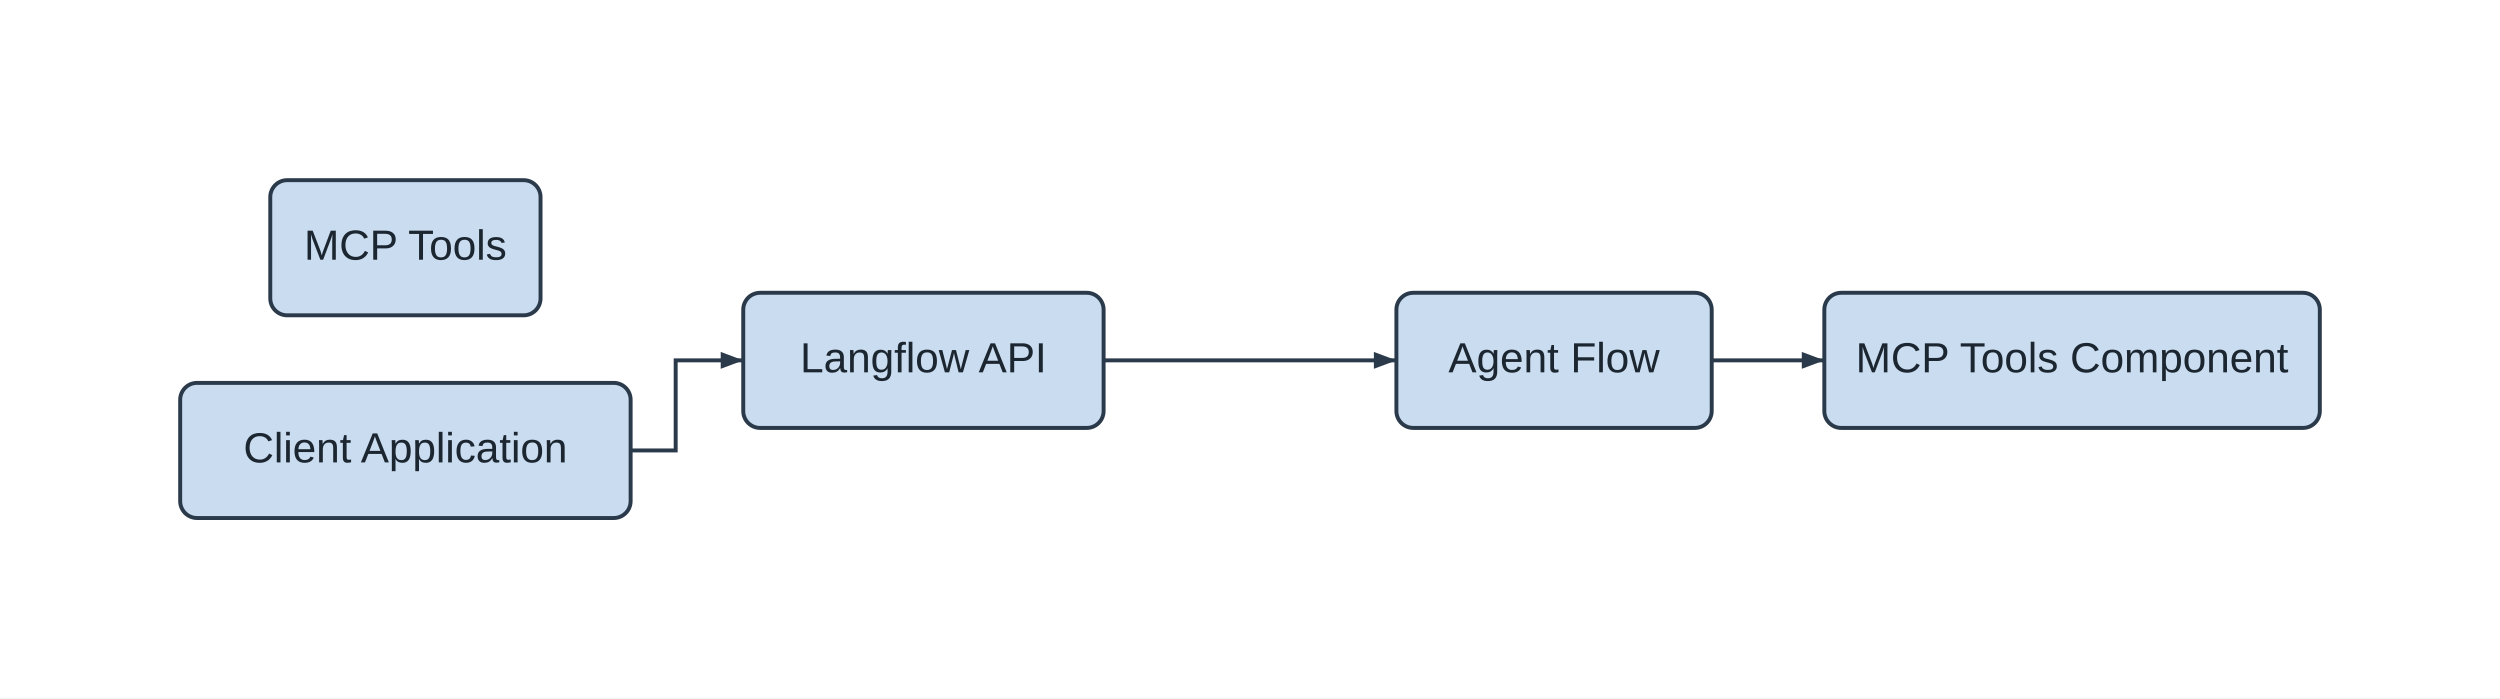
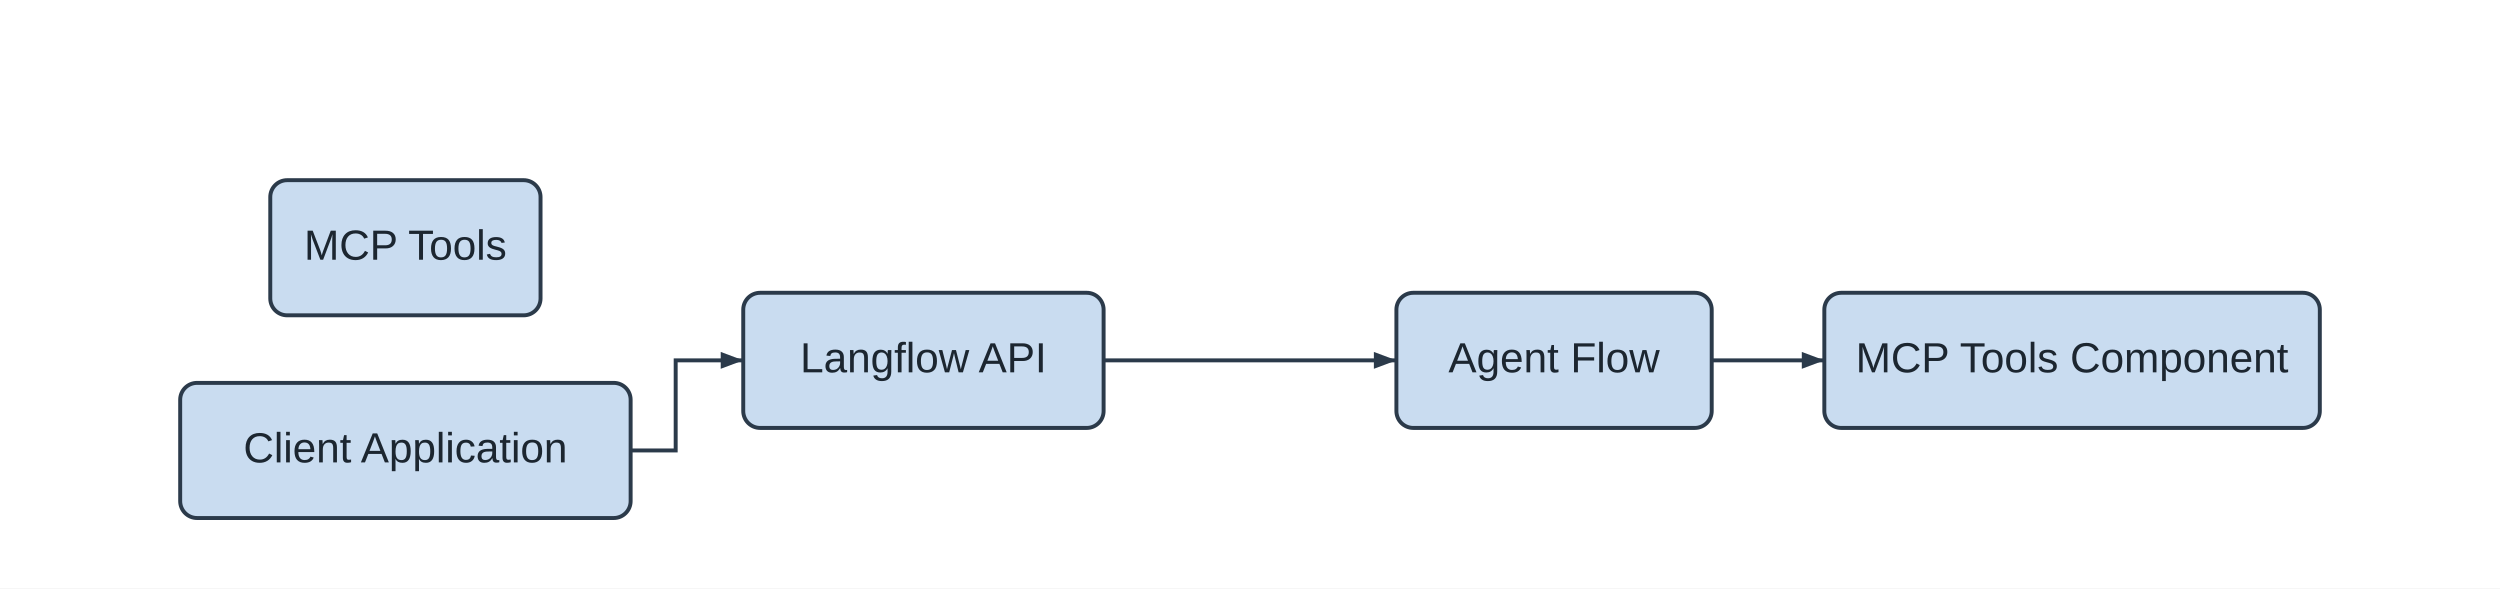
- <svg xmlns="http://www.w3.org/2000/svg" width="888" height="248" viewBox="0 0 888 248" font-family="IBM Plex Sans, Helvetica Neue, Arial, sans-serif" data-figtree="1">
-   <rect id="background" x="0" y="0" width="888" height="248" fill="#FFFFFF" data-role="background" />
-   <defs>
+ <svg xmlns="http://www.w3.org/2000/svg" width="888" height="209" viewBox="0 0 888 209" font-family="IBM Plex Sans, Helvetica Neue, Arial, sans-serif" data-figtree="1">
+   <rect id="background" x="0" y="0" width="888" height="209" fill="#FFFFFF" data-role="background" />
+   <defs id="e2-defs">
    <marker id="figtree-arrow" markerWidth="8" markerHeight="6" refX="8" refY="3" orient="auto" markerUnits="userSpaceOnUse">
-       <path d="M0,0 L8,3 L0,6 z" fill="#2B3A4A" />
+       <path d="M0,0 L8,3 L0,6 z" fill="#2B3A4A" id="e3-path" />
    </marker>
  </defs>
  <g id="n1" data-bbox="0 0 888 248">
    <g id="n2" transform="translate(32,32)" data-bbox="32 32 392 184" data-label="MCP Tools, Client Application, Langflow API">
      <g id="n4" transform="translate(64,32)" data-bbox="64 32 96 48" data-label="MCP Tools">
        <rect id="n4.block" x="0" y="0" width="96" height="48" fill="#C9DCF0" stroke="#2B3A4A" stroke-width="1.4" data-role="block" rx="6" data-component="MCP Tools" />
        <text id="n4.label" x="48" y="24" font-family="IBM Plex Sans, Helvetica Neue, Arial, sans-serif" font-size="15" text-anchor="middle" dominant-baseline="middle" fill="#1C2630" data-kind="label" data-max-width="96">MCP Tools</text>
      </g>
      <g id="n5" transform="translate(32,104)" data-bbox="32 104 160 48" data-label="Client Application">
        <rect id="n5.block" x="0" y="0" width="160" height="48" fill="#C9DCF0" stroke="#2B3A4A" stroke-width="1.4" data-role="block" rx="6" data-component="Client Application" />
        <text id="n5.label" x="80" y="24" font-family="IBM Plex Sans, Helvetica Neue, Arial, sans-serif" font-size="15" text-anchor="middle" dominant-baseline="middle" fill="#1C2630" data-kind="label" data-max-width="160">Client Application</text>
      </g>
      <g id="n6" transform="translate(232,72)" data-bbox="232 72 128 48" data-label="Langflow API">
        <rect id="n6.block" x="0" y="0" width="128" height="48" fill="#C9DCF0" stroke="#2B3A4A" stroke-width="1.4" data-role="block" rx="6" data-component="Langflow API" />
        <text id="n6.label" x="64" y="24" font-family="IBM Plex Sans, Helvetica Neue, Arial, sans-serif" font-size="15" text-anchor="middle" dominant-baseline="middle" fill="#1C2630" data-kind="label" data-max-width="128">Langflow API</text>
      </g>
      <path id="n2.arrow0" d="M192,128 H208 V96 H232" fill="none" stroke="#2B3A4A" stroke-width="1.4" data-flow="data" marker-end="url(#figtree-arrow)" data-from="n5.right" data-to="n6.left" />
    </g>
    <g id="n3" transform="translate(464,72)" data-bbox="464 72 392 112" data-label="Agent Flow, MCP Tools Component">
      <g id="n7" transform="translate(32,32)" data-bbox="32 32 112 48" data-label="Agent Flow">
        <rect id="n7.block" x="0" y="0" width="112" height="48" fill="#C9DCF0" stroke="#2B3A4A" stroke-width="1.4" data-role="block" rx="6" data-component="Agent Flow" />
        <text id="n7.label" x="56" y="24" font-family="IBM Plex Sans, Helvetica Neue, Arial, sans-serif" font-size="15" text-anchor="middle" dominant-baseline="middle" fill="#1C2630" data-kind="label" data-max-width="112">Agent Flow</text>
      </g>
      <g id="n8" transform="translate(184,32)" data-bbox="184 32 176 48" data-label="MCP Tools Component">
        <rect id="n8.block" x="0" y="0" width="176" height="48" fill="#C9DCF0" stroke="#2B3A4A" stroke-width="1.4" data-role="block" rx="6" data-component="MCP Tools Component" />
        <text id="n8.label" x="88" y="24" font-family="IBM Plex Sans, Helvetica Neue, Arial, sans-serif" font-size="15" text-anchor="middle" dominant-baseline="middle" fill="#1C2630" data-kind="label" data-max-width="176">MCP Tools Component</text>
      </g>
      <path id="n3.arrow0" d="M144,56 H184" fill="none" stroke="#2B3A4A" stroke-width="1.4" data-flow="data" marker-end="url(#figtree-arrow)" data-from="n7.right" data-to="n8.left" />
    </g>
    <path id="n1.arrow0" d="M392,128 H496" fill="none" stroke="#2B3A4A" stroke-width="1.4" data-flow="data" marker-end="url(#figtree-arrow)" data-from="n6.right" data-to="n7.left" />
  </g>
</svg>
